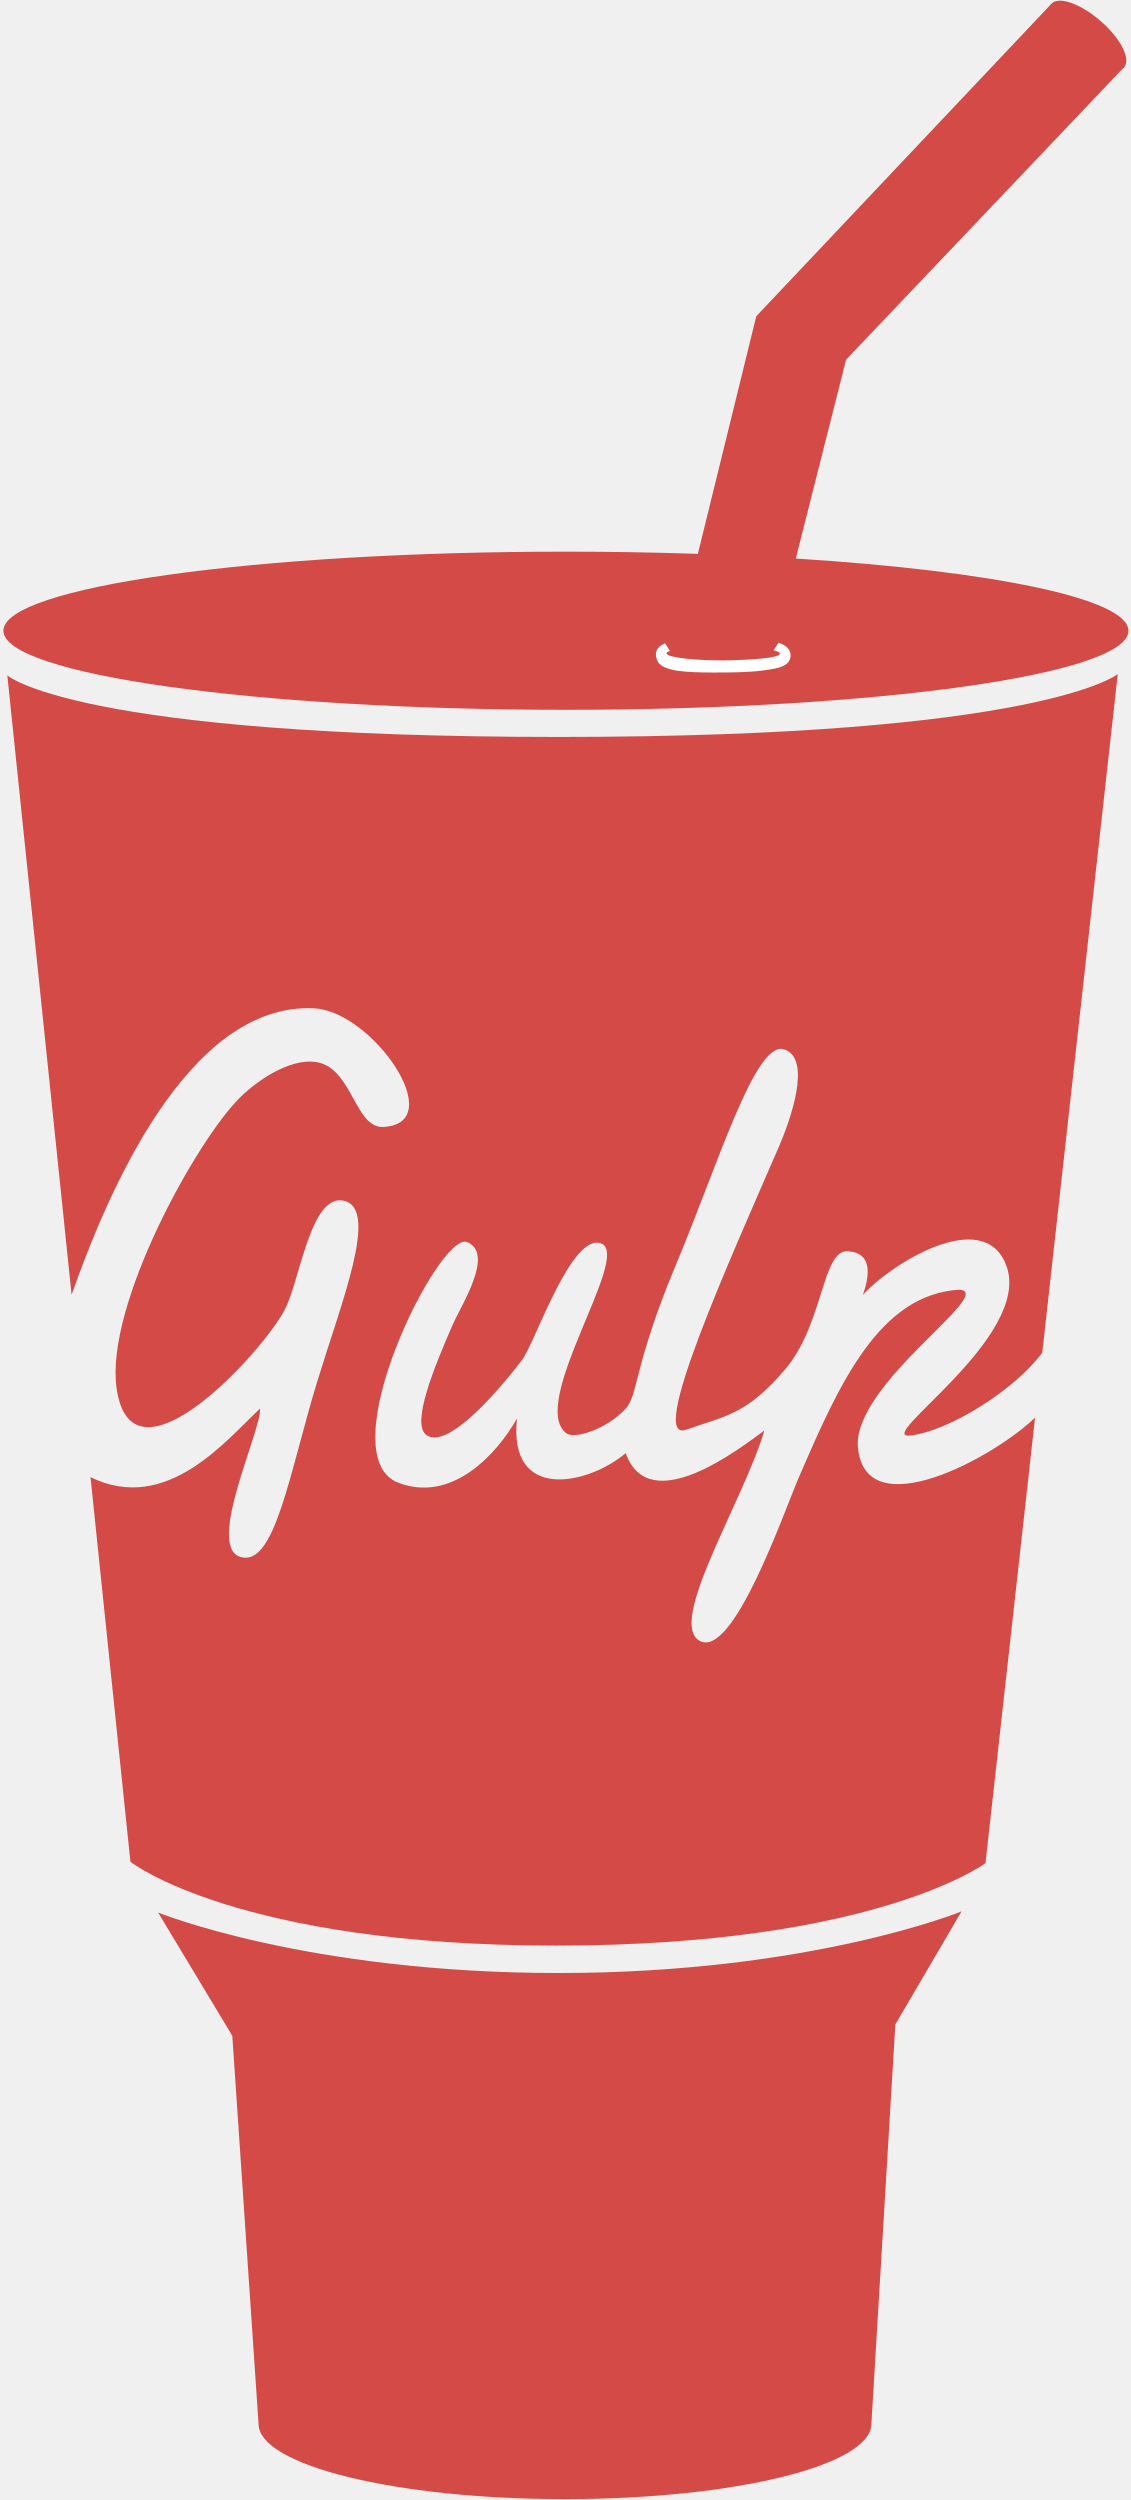
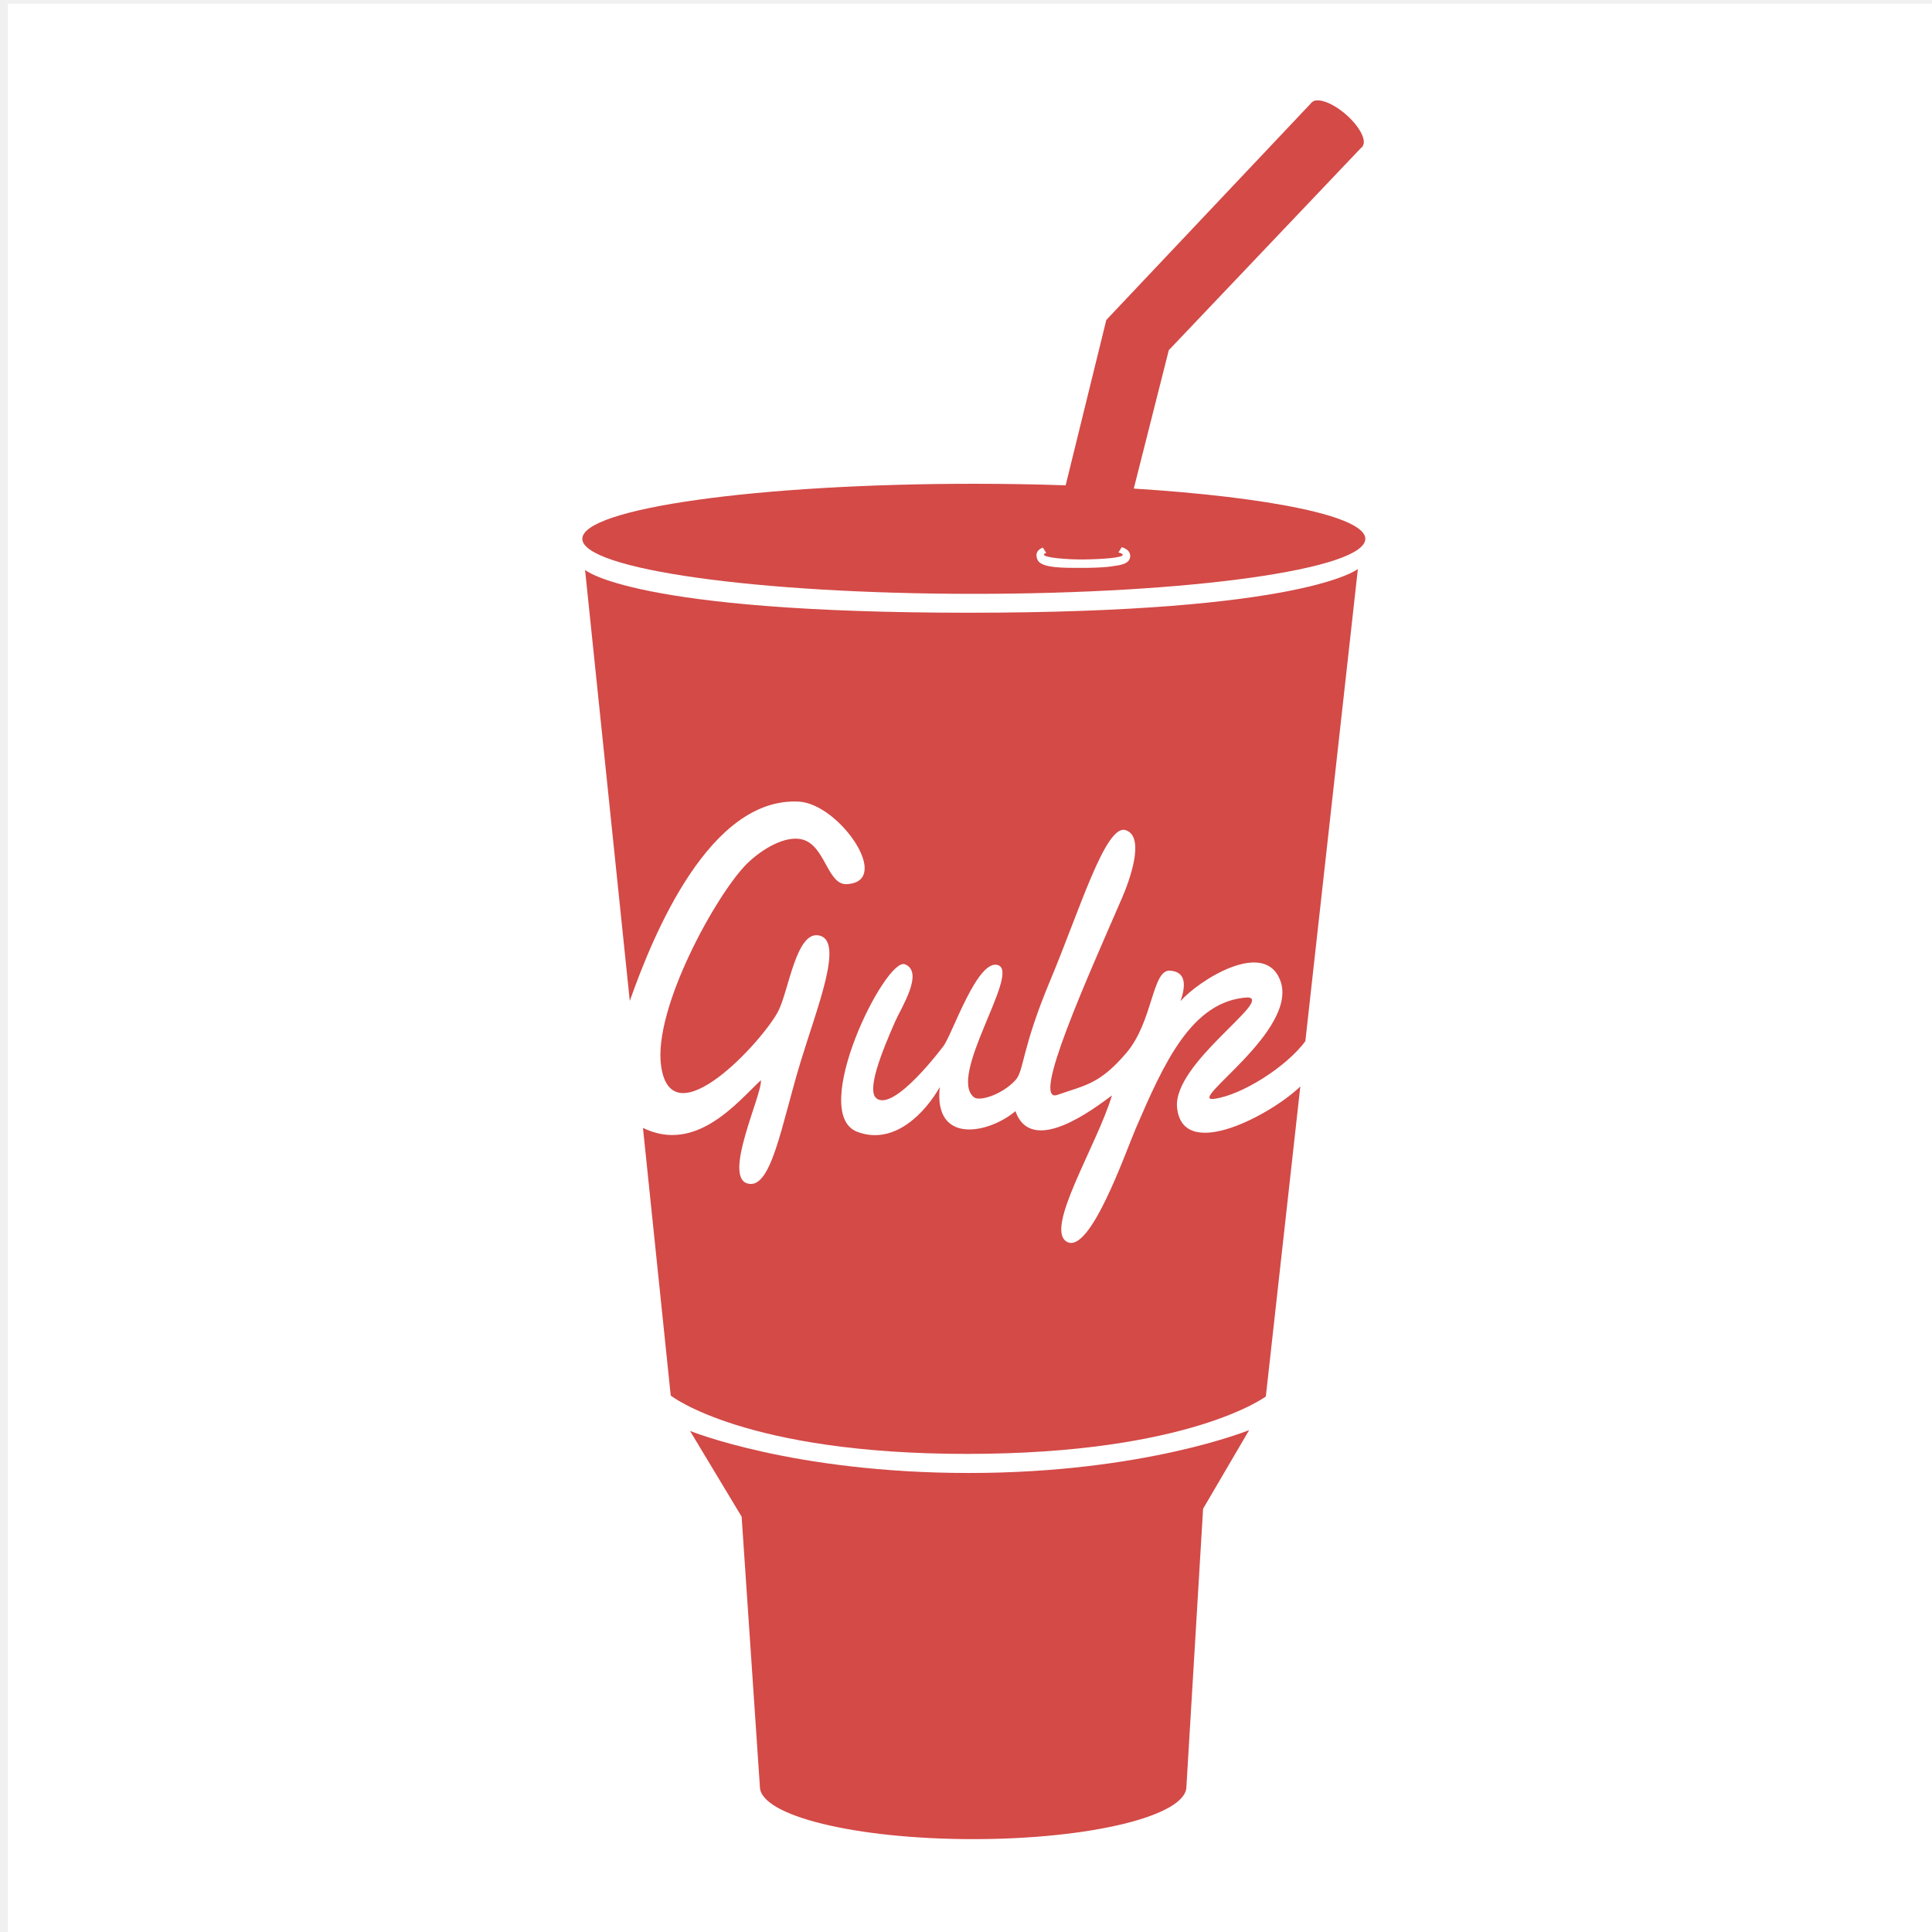
- <svg xmlns="http://www.w3.org/2000/svg" width="1131" height="2500" viewBox="0 0 256 566" preserveAspectRatio="xMinYMin meet">
-   <path d="M197.28 548.749l5.427-90.43 14.985-25.58s-34.106 13.952-91.205 13.952c-57.1 0-90.689-13.694-90.689-13.694l16.794 27.904 5.941 87.848c0 9.418 31.059 17.052 69.374 17.052 38.313 0 69.373-7.634 69.373-17.052M180.161 126.454l11.391-45.025 63.081-66.376L238.007.892l-66.784 70.707-13.226 53.793a886.14 886.14 0 0 0-29.873-.497c-70.336 0-127.355 8.016-127.355 17.902 0 9.887 57.019 17.902 127.355 17.902 70.335 0 127.353-8.015 127.353-17.902 0-7.28-30.924-13.546-75.316-16.343" fill="#D34A47" />
-   <path d="M173.535 151.669s-2.467.553-9.724.584c-7.259.03-12.413-.047-14.466-1.917-.552-.502-.854-1.499-.851-2.174.006-1.285.918-2.042 2.08-2.516l1.099 1.724c-.478.165-.751.36-.752.568-.004.976 7.422 1.644 13.102 1.572 5.681-.07 12.545-.538 12.551-1.5 0-.291-.519-.565-1.422-.781l1.094-1.712c1.472.457 2.757 1.34 2.754 2.868-.014 2.598-3.32 2.993-5.465 3.284" fill="#FFF" />
-   <path d="M254.509 15.184c1.586-1.832-.821-6.518-5.376-10.465C244.576.774 239.596-.94 238.007.892c-1.587 1.832.821 6.518 5.378 10.463 4.555 3.946 9.537 5.662 11.124 3.829M194.246 327.865c-1.495-14.384 31.462-35.216 23.004-35.883-18.208 1.041-27.27 21.338-36.431 42.596-3.357 7.791-14.844 41.013-22.378 36.923-7.532-4.088 9.765-31.407 14.613-47.631-5.594 4.102-26.109 20.041-31.396 5.114-8.5 7.219-26.663 11.13-24.614-7.833-4.522 8.01-14.671 19.193-26.853 14.546-15.998-6.101 9.27-57.062 15.553-54.491 6.284 2.57-1.268 14.179-3.246 18.687-4.35 9.921-9.375 22.393-6.018 24.946 5.751 4.374 21.401-16.547 21.749-17.007 2.927-3.867 11.266-29.166 17.987-26.261 6.721 2.905-16.764 36.308-7.983 42.937 1.771 1.338 9.017-.825 13.425-5.594 2.852-3.085 1.871-9.918 11.378-32.59 9.507-22.671 17.98-50.905 24.5-48.754 6.52 2.15 1.146 16.641-1.193 22.043-10.976 25.354-29.956 67.241-21.005 64.07 8.951-3.17 13.612-3.356 22.377-13.613 8.765-10.257 8.361-27.152 14.203-26.793 5.844.36 4.863 5.777 3.446 9.902 5.75-6.58 27.256-20.438 32.448-6.713 6.15 16.249-30.769 39.72-21.564 38.523 8.975-1.167 23.515-10.376 29.723-18.749l17.088-153.626s-17.195 14.23-126.589 14.23c-109.395 0-124.811-13.934-124.811-13.934l14.548 140.224c7.722-21.947 26.059-66.339 54.963-64.849 13.148.678 30.7 25.995 15.665 26.853-6.364.362-7.01-12.637-14.546-14.546-5.438-1.378-13.009 3.043-17.902 7.833-9.758 9.55-30.745 47.229-27.972 66.014 3.533 23.949 33.048-8.322 38.042-17.903 3.517-6.749 5.893-26.745 13.585-24.647 7.693 2.098-.671 22.734-6.247 40.979-6.264 20.487-9.557 42.098-17.408 39.612-7.852-2.484 4.938-28.932 4.475-33.566-7.38 6.809-20.976 24.047-38.37 15.515l9.035 87.078s24.013 18.973 96.35 18.973c72.337 0 97.239-18.677 97.239-18.677l11.219-100.857c-9.179 8.938-38.229 24.81-40.089 6.919" fill="#D34A47" />
+ <svg xmlns="http://www.w3.org/2000/svg" width="1000" height="1000" viewBox="0 0 226.348 226.4" preserveAspectRatio="xMinYMin meet" version="1.1" id="svg8">
+   <defs id="defs12" />
+   <g id="g833" transform="translate(50.6829,-168.9711)">
+     <rect y="169.975" x="-49.2" height="225.268" width="225.268" id="rect826" style="opacity:1;fill:#ffffff;fill-opacity:1;stroke:#ffffff;stroke-width:1.132;stroke-linecap:round;stroke-linejoin:miter;stroke-miterlimit:4;stroke-dasharray:none;stroke-dashoffset:0;stroke-opacity:1;paint-order:normal" />
+     <g style="stroke-width:2.776" transform="matrix(0.360227,0,0,0.360227,17.28018,303.0054)" id="g824">
+       <path d="m 197.28,209.149 5.427,-90.43 14.985,-25.58 c 0,0 -34.106,13.952 -91.205,13.952 -57.1,0 -90.689,-13.694 -90.689,-13.694 l 16.794,27.904 5.941,87.848 c 0,9.418 31.059,17.052 69.374,17.052 38.313,0 69.373,-7.634 69.373,-17.052 m -17.119,-422.295 11.391,-45.025 63.081,-66.376 -16.626,-14.161 -66.784,70.707 -13.226,53.793 a 886.14,886.14 0 0 0 -29.873,-0.497 c -70.336,0 -127.355,8.016 -127.355,17.902 0,9.887 57.019,17.902 127.355,17.902 70.335,0 127.353,-8.015 127.353,-17.902 0,-7.28 -30.924,-13.546 -75.316,-16.343" id="path2" style="fill:#d34a47;stroke-width:2.776" />
+       <path d="m 173.535,-187.931 c 0,0 -2.467,0.553 -9.724,0.584 -7.259,0.03 -12.413,-0.047 -14.466,-1.917 -0.552,-0.502 -0.854,-1.499 -0.851,-2.174 0.006,-1.285 0.918,-2.042 2.08,-2.516 l 1.099,1.724 c -0.478,0.165 -0.751,0.36 -0.752,0.568 -0.004,0.976 7.422,1.644 13.102,1.572 5.681,-0.07 12.545,-0.538 12.551,-1.5 0,-0.291 -0.519,-0.565 -1.422,-0.781 l 1.094,-1.712 c 1.472,0.457 2.757,1.34 2.754,2.868 -0.014,2.598 -3.32,2.993 -5.465,3.284" id="path4" style="fill:#ffffff;stroke-width:2.776" />
+       <path d="m 254.509,-324.416 c 1.586,-1.832 -0.821,-6.518 -5.376,-10.465 -4.557,-3.945 -9.537,-5.659 -11.126,-3.827 -1.587,1.832 0.821,6.518 5.378,10.463 4.555,3.946 9.537,5.662 11.124,3.829 m -60.263,312.681 c -1.495,-14.384 31.462,-35.216 23.004,-35.883 -18.208,1.041 -27.27,21.338 -36.431,42.596 -3.357,7.791 -14.844,41.013 -22.378,36.923 -7.532,-4.088 9.765,-31.407 14.613,-47.631 -5.594,4.102 -26.109,20.041 -31.396,5.114 -8.5,7.219 -26.663,11.13 -24.614,-7.833 -4.522,8.01 -14.671,19.193 -26.853,14.546 -15.998,-6.101 9.27,-57.062 15.553,-54.491 6.284,2.57 -1.268,14.179 -3.246,18.687 -4.35,9.921 -9.375,22.393 -6.018,24.946 5.751,4.374 21.401,-16.547 21.749,-17.007 2.927,-3.867 11.266,-29.166 17.987,-26.261 6.721,2.905 -16.764,36.308 -7.983,42.937 1.771,1.338 9.017,-0.825 13.425,-5.594 2.852,-3.085 1.871,-9.918 11.378,-32.59 9.507,-22.671 17.98,-50.905 24.5,-48.754 6.52,2.15 1.146,16.641 -1.193,22.043 -10.976,25.354 -29.956,67.241 -21.005,64.07 8.951,-3.17 13.612,-3.356 22.377,-13.613 8.765,-10.257 8.361,-27.152 14.203,-26.793 5.844,0.36 4.863,5.777 3.446,9.902 5.75,-6.58 27.256,-20.438 32.448,-6.713 6.15,16.249 -30.769,39.72 -21.564,38.523 8.975,-1.167 23.515,-10.376 29.723,-18.749 l 17.088,-153.626 c 0,0 -17.195,14.23 -126.589,14.23 -109.395,0 -124.811,-13.934 -124.811,-13.934 l 14.548,140.224 c 7.722,-21.947 26.059,-66.339 54.963,-64.849 13.148,0.678 30.7,25.995 15.665,26.853 -6.364,0.362 -7.01,-12.637 -14.546,-14.546 -5.438,-1.378 -13.009,3.043 -17.902,7.833 -9.758,9.55 -30.745,47.229 -27.972,66.014 3.533,23.949 33.048,-8.322 38.042,-17.903 3.517,-6.749 5.893,-26.745 13.585,-24.647 7.693,2.098 -0.671,22.734 -6.247,40.979 -6.264,20.487 -9.557,42.098 -17.408,39.612 -7.852,-2.484 4.938,-28.932 4.475,-33.566 -7.38,6.809 -20.976,24.047 -38.37,15.515 l 9.035,87.078 c 0,0 24.013,18.973 96.35,18.973 72.337,0 97.239,-18.677 97.239,-18.677 l 11.219,-100.857 c -9.179,8.938 -38.229,24.81 -40.089,6.919" id="path6" style="fill:#d34a47;stroke-width:2.776" />
+     </g>
+   </g>
</svg>
